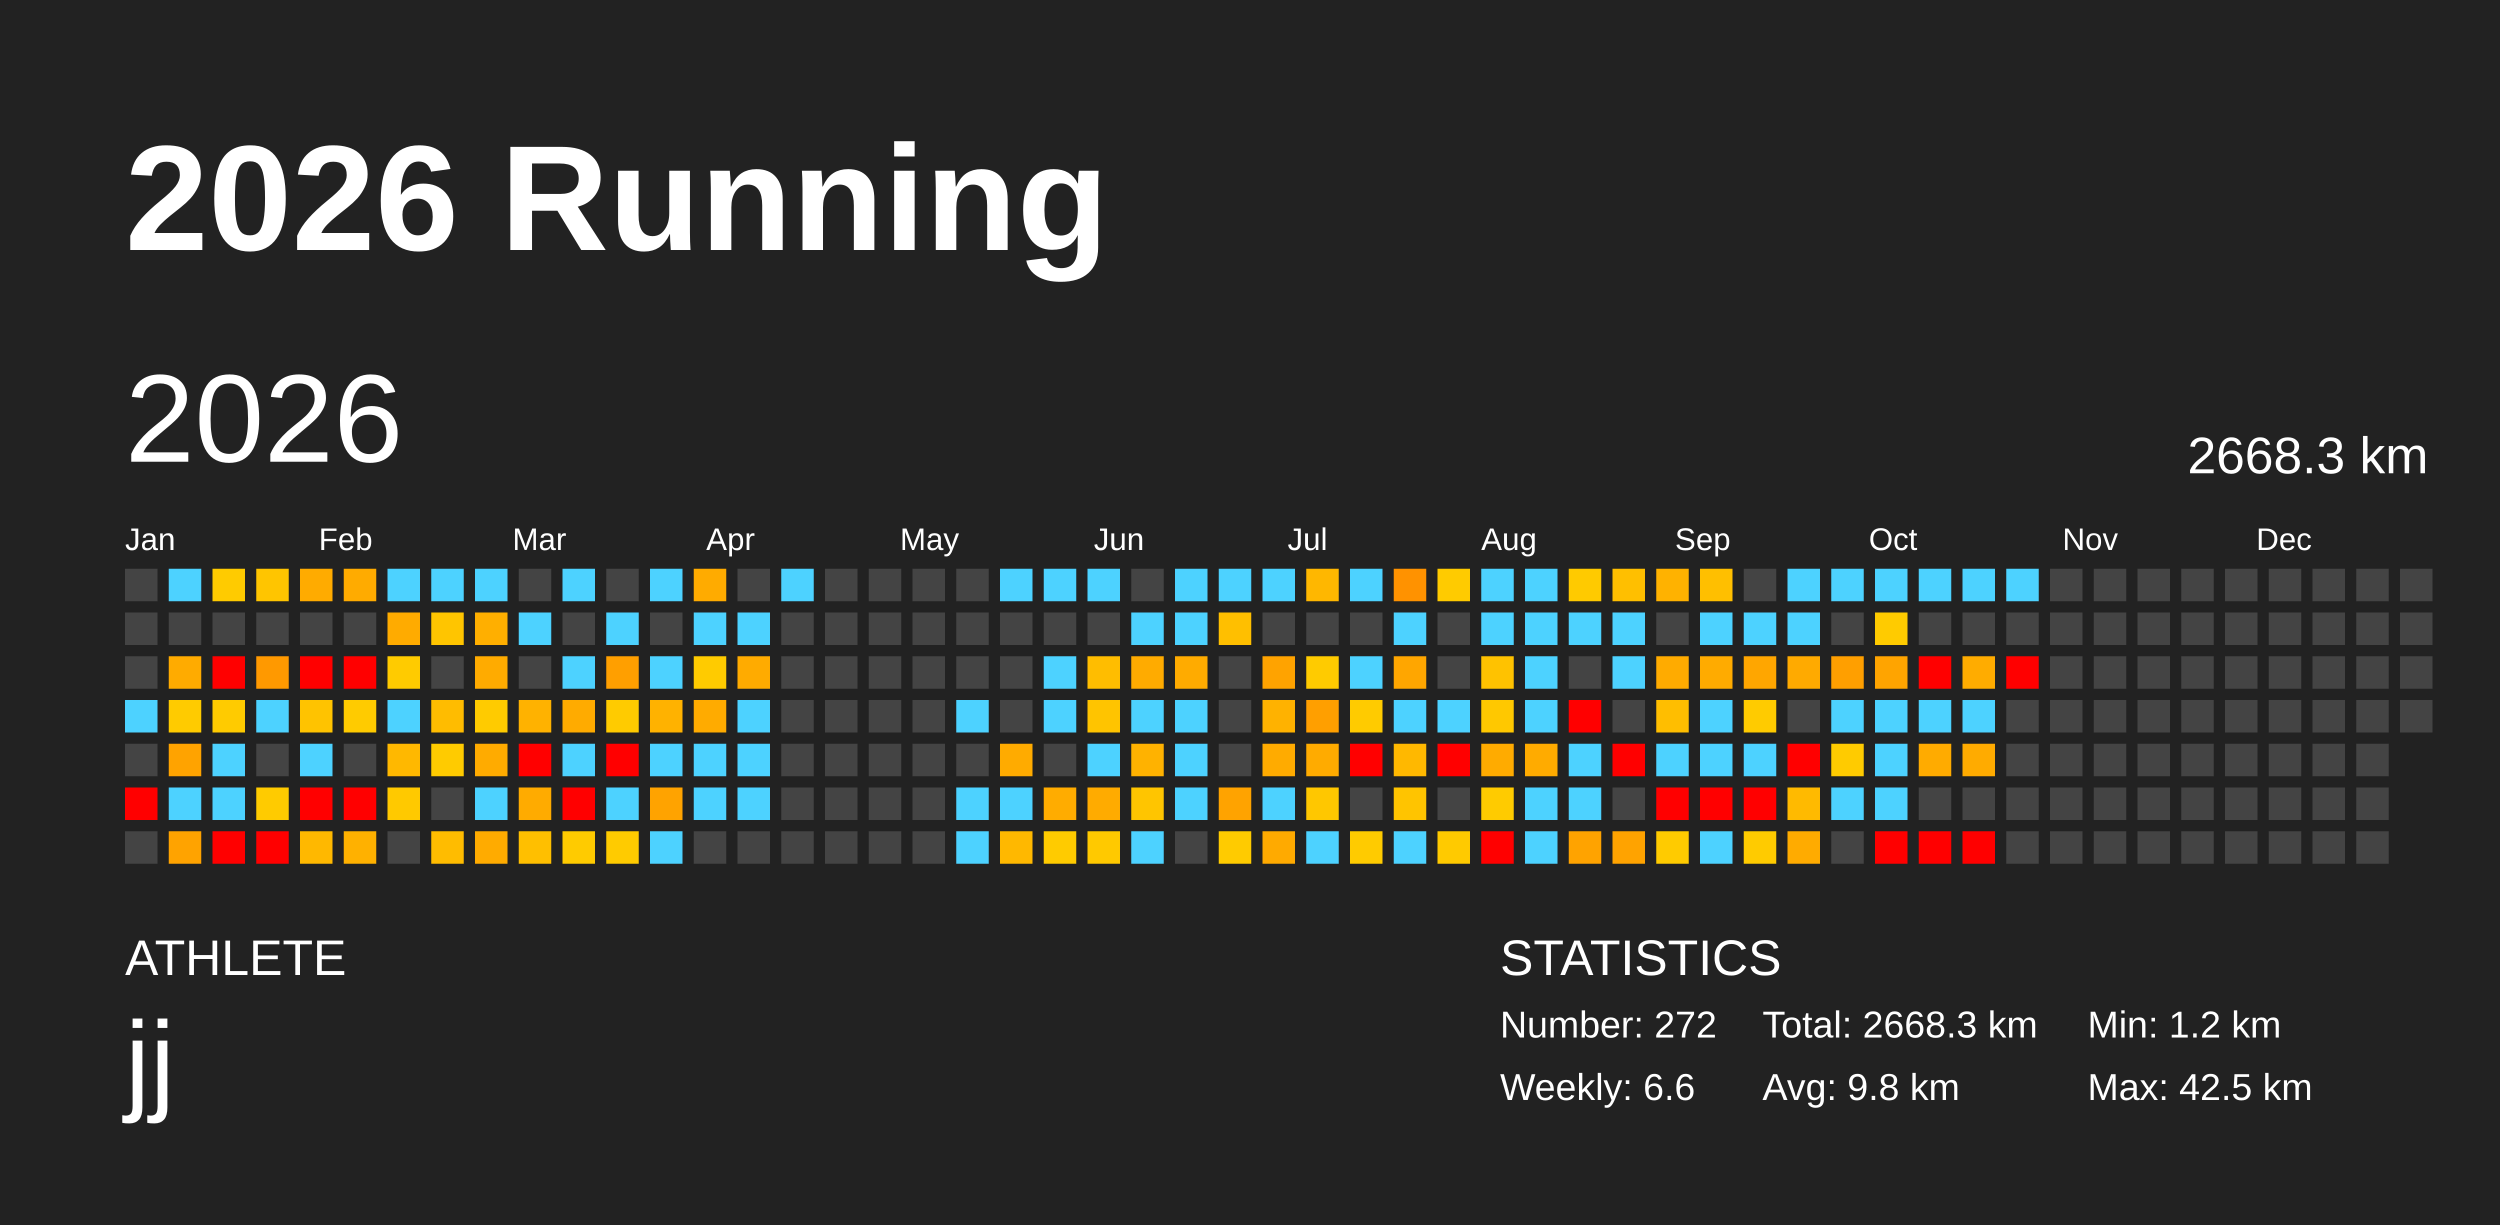
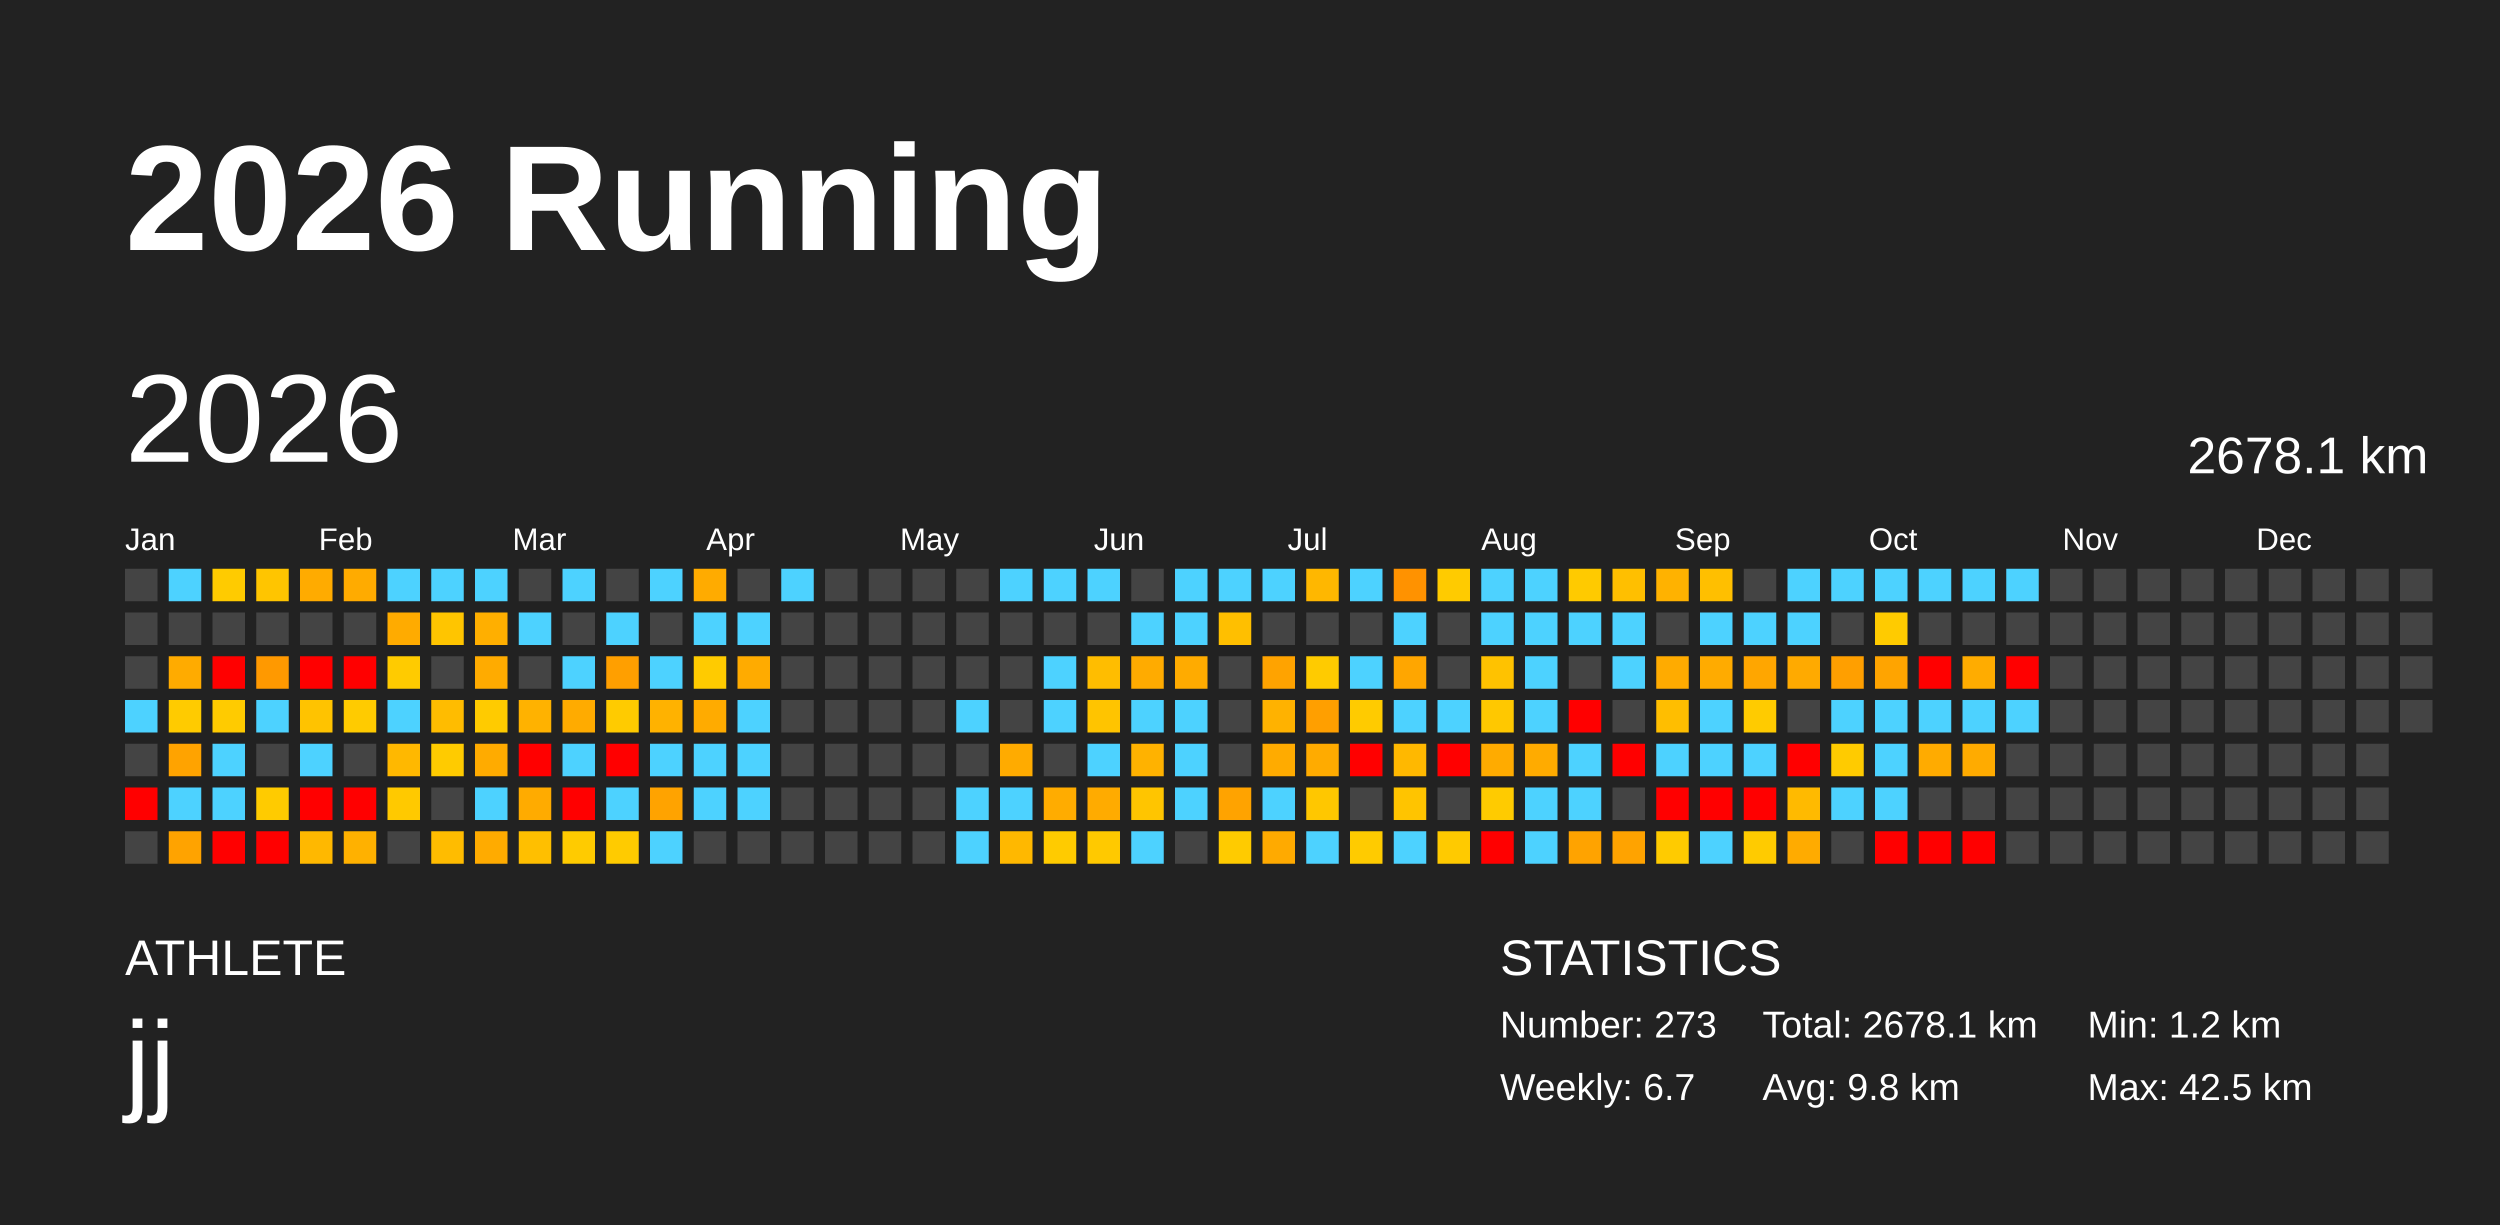
<svg xmlns="http://www.w3.org/2000/svg" baseProfile="full" height="98mm" version="1.1" viewBox="0,0,200,98" width="200mm">
  <defs />
  <rect fill="#222222" height="98" width="200" x="0" y="0" />
  <text fill="#FFFFFF" style="font-size:12px; font-family:Arial; font-weight:bold;" x="10" y="20">2026 Running</text>
  <text fill="#FFFFFF" style="font-size:4px; font-family:Arial" x="10" y="78">ATHLETE</text>
  <text fill="#FFFFFF" style="font-size:9px; font-family:Arial" x="10" y="88">jj</text>
  <text fill="#FFFFFF" style="font-size:4px; font-family:Arial" x="120" y="78">STATISTICS</text>
-   <text fill="#FFFFFF" style="font-size:3px; font-family:Arial" x="120" y="83">Number: 272</text>
-   <text fill="#FFFFFF" style="font-size:3px; font-family:Arial" x="120" y="88">Weekly: 6.6</text>
-   <text fill="#FFFFFF" style="font-size:3px; font-family:Arial" x="141" y="83">Total: 2668.3 km</text>
+   <text fill="#FFFFFF" style="font-size:3px; font-family:Arial" x="120" y="83">Number: 273</text>
+   <text fill="#FFFFFF" style="font-size:3px; font-family:Arial" x="120" y="88">Weekly: 6.7</text>
+   <text fill="#FFFFFF" style="font-size:3px; font-family:Arial" x="141" y="83">Total: 2678.1 km</text>
  <text fill="#FFFFFF" style="font-size:3px; font-family:Arial" x="141" y="88">Avg: 9.8 km</text>
  <text fill="#FFFFFF" style="font-size:3px; font-family:Arial" x="167" y="83">Min: 1.2 km</text>
  <text fill="#FFFFFF" style="font-size:3px; font-family:Arial" x="167" y="88">Max: 42.5 km</text>
  <text dominant-baseline="hanging" fill="#FFFFFF" style="font-size:10.0px; font-family:Arial;" x="10" y="30">2026</text>
-   <text dominant-baseline="hanging" fill="#FFFFFF" style="font-size:4.125px; font-family:Arial;" x="175" y="35">2668.3 km</text>
+   <text dominant-baseline="hanging" fill="#FFFFFF" style="font-size:4.125px; font-family:Arial;" x="175" y="35">2678.1 km</text>
  <text fill="#FFFFFF" style="font-size:2.5px; font-family:Arial" x="10.0" y="44">Jan</text>
  <text fill="#FFFFFF" style="font-size:2.5px; font-family:Arial" x="25.5" y="44">Feb</text>
  <text fill="#FFFFFF" style="font-size:2.5px; font-family:Arial" x="41.0" y="44">Mar</text>
  <text fill="#FFFFFF" style="font-size:2.5px; font-family:Arial" x="56.5" y="44">Apr</text>
  <text fill="#FFFFFF" style="font-size:2.5px; font-family:Arial" x="72.0" y="44">May</text>
  <text fill="#FFFFFF" style="font-size:2.5px; font-family:Arial" x="87.5" y="44">Jun</text>
  <text fill="#FFFFFF" style="font-size:2.5px; font-family:Arial" x="103.0" y="44">Jul</text>
  <text fill="#FFFFFF" style="font-size:2.5px; font-family:Arial" x="118.5" y="44">Aug</text>
  <text fill="#FFFFFF" style="font-size:2.5px; font-family:Arial" x="134.0" y="44">Sep</text>
  <text fill="#FFFFFF" style="font-size:2.5px; font-family:Arial" x="149.5" y="44">Oct</text>
  <text fill="#FFFFFF" style="font-size:2.5px; font-family:Arial" x="165.0" y="44">Nov</text>
  <text fill="#FFFFFF" style="font-size:2.5px; font-family:Arial" x="180.5" y="44">Dec</text>
  <rect fill="#444444" height="2.6" width="2.6" x="10.0" y="45.5" />
  <rect fill="#444444" height="2.6" width="2.6" x="10.0" y="49.0" />
  <rect fill="#444444" height="2.6" width="2.6" x="10.0" y="52.5" />
  <rect fill="#4dd2ff" height="2.6" width="2.6" x="10.0" y="56.0" />
  <rect fill="#444444" height="2.6" width="2.6" x="10.0" y="59.5" />
  <rect fill="red" height="2.6" width="2.6" x="10.0" y="63.0" />
  <rect fill="#444444" height="2.6" width="2.6" x="10.0" y="66.5" />
  <rect fill="#4dd2ff" height="2.6" width="2.6" x="13.5" y="45.5" />
  <rect fill="#444444" height="2.6" width="2.6" x="13.5" y="49.0" />
  <rect fill="#ffab00" height="2.6" width="2.6" x="13.5" y="52.5" />
  <rect fill="#ffcb00" height="2.6" width="2.6" x="13.5" y="56.0" />
  <rect fill="#ffa300" height="2.6" width="2.6" x="13.5" y="59.5" />
  <rect fill="#4dd2ff" height="2.6" width="2.6" x="13.5" y="63.0" />
  <rect fill="#ffa300" height="2.6" width="2.6" x="13.5" y="66.5" />
  <rect fill="#ffcb00" height="2.6" width="2.6" x="17.0" y="45.5" />
  <rect fill="#444444" height="2.6" width="2.6" x="17.0" y="49.0" />
  <rect fill="red" height="2.6" width="2.6" x="17.0" y="52.5" />
  <rect fill="#ffcb00" height="2.6" width="2.6" x="17.0" y="56.0" />
  <rect fill="#4dd2ff" height="2.6" width="2.6" x="17.0" y="59.5" />
  <rect fill="#4dd2ff" height="2.6" width="2.6" x="17.0" y="63.0" />
  <rect fill="red" height="2.6" width="2.6" x="17.0" y="66.5" />
  <rect fill="#ffc500" height="2.6" width="2.6" x="20.5" y="45.5" />
  <rect fill="#444444" height="2.6" width="2.6" x="20.5" y="49.0" />
  <rect fill="#ff9900" height="2.6" width="2.6" x="20.5" y="52.5" />
  <rect fill="#4dd2ff" height="2.6" width="2.6" x="20.5" y="56.0" />
  <rect fill="#444444" height="2.6" width="2.6" x="20.5" y="59.5" />
  <rect fill="#ffcb00" height="2.6" width="2.6" x="20.5" y="63.0" />
  <rect fill="red" height="2.6" width="2.6" x="20.5" y="66.5" />
  <rect fill="#ffab00" height="2.6" width="2.6" x="24.0" y="45.5" />
  <rect fill="#444444" height="2.6" width="2.6" x="24.0" y="49.0" />
  <rect fill="red" height="2.6" width="2.6" x="24.0" y="52.5" />
  <rect fill="#ffc300" height="2.6" width="2.6" x="24.0" y="56.0" />
  <rect fill="#4dd2ff" height="2.6" width="2.6" x="24.0" y="59.5" />
  <rect fill="red" height="2.6" width="2.6" x="24.0" y="63.0" />
  <rect fill="#ffb800" height="2.6" width="2.6" x="24.0" y="66.5" />
  <rect fill="#ffab00" height="2.6" width="2.6" x="27.5" y="45.5" />
  <rect fill="#444444" height="2.6" width="2.6" x="27.5" y="49.0" />
  <rect fill="red" height="2.6" width="2.6" x="27.5" y="52.5" />
  <rect fill="#ffcb00" height="2.6" width="2.6" x="27.5" y="56.0" />
  <rect fill="#444444" height="2.6" width="2.6" x="27.5" y="59.5" />
  <rect fill="red" height="2.6" width="2.6" x="27.5" y="63.0" />
  <rect fill="#ffb100" height="2.6" width="2.6" x="27.5" y="66.5" />
  <rect fill="#4dd2ff" height="2.6" width="2.6" x="31.0" y="45.5" />
  <rect fill="#ffab00" height="2.6" width="2.6" x="31.0" y="49.0" />
  <rect fill="#ffcb00" height="2.6" width="2.6" x="31.0" y="52.5" />
  <rect fill="#4dd2ff" height="2.6" width="2.6" x="31.0" y="56.0" />
  <rect fill="#ffb800" height="2.6" width="2.6" x="31.0" y="59.5" />
  <rect fill="#ffc900" height="2.6" width="2.6" x="31.0" y="63.0" />
  <rect fill="#444444" height="2.6" width="2.6" x="31.0" y="66.5" />
  <rect fill="#4dd2ff" height="2.6" width="2.6" x="34.5" y="45.5" />
  <rect fill="#ffc500" height="2.6" width="2.6" x="34.5" y="49.0" />
  <rect fill="#444444" height="2.6" width="2.6" x="34.5" y="52.5" />
  <rect fill="#ffbc00" height="2.6" width="2.6" x="34.5" y="56.0" />
  <rect fill="#ffcb00" height="2.6" width="2.6" x="34.5" y="59.5" />
  <rect fill="#444444" height="2.6" width="2.6" x="34.5" y="63.0" />
  <rect fill="#ffbc00" height="2.6" width="2.6" x="34.5" y="66.5" />
  <rect fill="#4dd2ff" height="2.6" width="2.6" x="38.0" y="45.5" />
  <rect fill="#ffaf00" height="2.6" width="2.6" x="38.0" y="49.0" />
  <rect fill="#ffab00" height="2.6" width="2.6" x="38.0" y="52.5" />
  <rect fill="#ffcb00" height="2.6" width="2.6" x="38.0" y="56.0" />
  <rect fill="#ffab00" height="2.6" width="2.6" x="38.0" y="59.5" />
  <rect fill="#4dd2ff" height="2.6" width="2.6" x="38.0" y="63.0" />
  <rect fill="#ffab00" height="2.6" width="2.6" x="38.0" y="66.5" />
  <rect fill="#444444" height="2.6" width="2.6" x="41.5" y="45.5" />
  <rect fill="#4dd2ff" height="2.6" width="2.6" x="41.5" y="49.0" />
  <rect fill="#444444" height="2.6" width="2.6" x="41.5" y="52.5" />
  <rect fill="#ffb200" height="2.6" width="2.6" x="41.5" y="56.0" />
  <rect fill="red" height="2.6" width="2.6" x="41.5" y="59.5" />
  <rect fill="#ffab00" height="2.6" width="2.6" x="41.5" y="63.0" />
  <rect fill="#ffbf00" height="2.6" width="2.6" x="41.5" y="66.5" />
  <rect fill="#4dd2ff" height="2.6" width="2.6" x="45.0" y="45.5" />
  <rect fill="#444444" height="2.6" width="2.6" x="45.0" y="49.0" />
  <rect fill="#4dd2ff" height="2.6" width="2.6" x="45.0" y="52.5" />
  <rect fill="#ffab00" height="2.6" width="2.6" x="45.0" y="56.0" />
  <rect fill="#4dd2ff" height="2.6" width="2.6" x="45.0" y="59.5" />
  <rect fill="red" height="2.6" width="2.6" x="45.0" y="63.0" />
  <rect fill="#ffcb00" height="2.6" width="2.6" x="45.0" y="66.5" />
  <rect fill="#444444" height="2.6" width="2.6" x="48.5" y="45.5" />
  <rect fill="#4dd2ff" height="2.6" width="2.6" x="48.5" y="49.0" />
  <rect fill="#ff9f00" height="2.6" width="2.6" x="48.5" y="52.5" />
  <rect fill="#ffcb00" height="2.6" width="2.6" x="48.5" y="56.0" />
  <rect fill="red" height="2.6" width="2.6" x="48.5" y="59.5" />
  <rect fill="#4dd2ff" height="2.6" width="2.6" x="48.5" y="63.0" />
  <rect fill="#ffcb00" height="2.6" width="2.6" x="48.5" y="66.5" />
  <rect fill="#4dd2ff" height="2.6" width="2.6" x="52.0" y="45.5" />
  <rect fill="#444444" height="2.6" width="2.6" x="52.0" y="49.0" />
  <rect fill="#4dd2ff" height="2.6" width="2.6" x="52.0" y="52.5" />
  <rect fill="#ffb200" height="2.6" width="2.6" x="52.0" y="56.0" />
  <rect fill="#4dd2ff" height="2.6" width="2.6" x="52.0" y="59.5" />
  <rect fill="#ffa300" height="2.6" width="2.6" x="52.0" y="63.0" />
  <rect fill="#4dd2ff" height="2.6" width="2.6" x="52.0" y="66.5" />
  <rect fill="#ffab00" height="2.6" width="2.6" x="55.5" y="45.5" />
  <rect fill="#4dd2ff" height="2.6" width="2.6" x="55.5" y="49.0" />
  <rect fill="#ffcb00" height="2.6" width="2.6" x="55.5" y="52.5" />
  <rect fill="#ffab00" height="2.6" width="2.6" x="55.5" y="56.0" />
  <rect fill="#4dd2ff" height="2.6" width="2.6" x="55.5" y="59.5" />
  <rect fill="#4dd2ff" height="2.6" width="2.6" x="55.5" y="63.0" />
  <rect fill="#444444" height="2.6" width="2.6" x="55.5" y="66.5" />
  <rect fill="#444444" height="2.6" width="2.6" x="59.0" y="45.5" />
  <rect fill="#4dd2ff" height="2.6" width="2.6" x="59.0" y="49.0" />
  <rect fill="#ffab00" height="2.6" width="2.6" x="59.0" y="52.5" />
  <rect fill="#4dd2ff" height="2.6" width="2.6" x="59.0" y="56.0" />
  <rect fill="#4dd2ff" height="2.6" width="2.6" x="59.0" y="59.5" />
  <rect fill="#4dd2ff" height="2.6" width="2.6" x="59.0" y="63.0" />
  <rect fill="#444444" height="2.6" width="2.6" x="59.0" y="66.5" />
  <rect fill="#4dd2ff" height="2.6" width="2.6" x="62.5" y="45.5" />
  <rect fill="#444444" height="2.6" width="2.6" x="62.5" y="49.0" />
  <rect fill="#444444" height="2.6" width="2.6" x="62.5" y="52.5" />
  <rect fill="#444444" height="2.6" width="2.6" x="62.5" y="56.0" />
  <rect fill="#444444" height="2.6" width="2.6" x="62.5" y="59.5" />
  <rect fill="#444444" height="2.6" width="2.6" x="62.5" y="63.0" />
  <rect fill="#444444" height="2.6" width="2.6" x="62.5" y="66.5" />
  <rect fill="#444444" height="2.6" width="2.6" x="66.0" y="45.5" />
  <rect fill="#444444" height="2.6" width="2.6" x="66.0" y="49.0" />
  <rect fill="#444444" height="2.6" width="2.6" x="66.0" y="52.5" />
  <rect fill="#444444" height="2.6" width="2.6" x="66.0" y="56.0" />
  <rect fill="#444444" height="2.6" width="2.6" x="66.0" y="59.5" />
  <rect fill="#444444" height="2.6" width="2.6" x="66.0" y="63.0" />
  <rect fill="#444444" height="2.6" width="2.6" x="66.0" y="66.5" />
  <rect fill="#444444" height="2.6" width="2.6" x="69.5" y="45.5" />
  <rect fill="#444444" height="2.6" width="2.6" x="69.5" y="49.0" />
  <rect fill="#444444" height="2.6" width="2.6" x="69.5" y="52.5" />
  <rect fill="#444444" height="2.6" width="2.6" x="69.5" y="56.0" />
  <rect fill="#444444" height="2.6" width="2.6" x="69.5" y="59.5" />
  <rect fill="#444444" height="2.6" width="2.6" x="69.5" y="63.0" />
  <rect fill="#444444" height="2.6" width="2.6" x="69.5" y="66.5" />
  <rect fill="#444444" height="2.6" width="2.6" x="73.0" y="45.5" />
  <rect fill="#444444" height="2.6" width="2.6" x="73.0" y="49.0" />
  <rect fill="#444444" height="2.6" width="2.6" x="73.0" y="52.5" />
  <rect fill="#444444" height="2.6" width="2.6" x="73.0" y="56.0" />
  <rect fill="#444444" height="2.6" width="2.6" x="73.0" y="59.5" />
  <rect fill="#444444" height="2.6" width="2.6" x="73.0" y="63.0" />
  <rect fill="#444444" height="2.6" width="2.6" x="73.0" y="66.5" />
  <rect fill="#444444" height="2.6" width="2.6" x="76.5" y="45.5" />
  <rect fill="#444444" height="2.6" width="2.6" x="76.5" y="49.0" />
  <rect fill="#444444" height="2.6" width="2.6" x="76.5" y="52.5" />
  <rect fill="#4dd2ff" height="2.6" width="2.6" x="76.5" y="56.0" />
  <rect fill="#444444" height="2.6" width="2.6" x="76.5" y="59.5" />
  <rect fill="#4dd2ff" height="2.6" width="2.6" x="76.5" y="63.0" />
  <rect fill="#4dd2ff" height="2.6" width="2.6" x="76.5" y="66.5" />
  <rect fill="#4dd2ff" height="2.6" width="2.6" x="80.0" y="45.5" />
  <rect fill="#444444" height="2.6" width="2.6" x="80.0" y="49.0" />
  <rect fill="#444444" height="2.6" width="2.6" x="80.0" y="52.5" />
  <rect fill="#444444" height="2.6" width="2.6" x="80.0" y="56.0" />
  <rect fill="#ffab00" height="2.6" width="2.6" x="80.0" y="59.5" />
  <rect fill="#4dd2ff" height="2.6" width="2.6" x="80.0" y="63.0" />
  <rect fill="#ffb800" height="2.6" width="2.6" x="80.0" y="66.5" />
  <rect fill="#4dd2ff" height="2.6" width="2.6" x="83.5" y="45.5" />
  <rect fill="#444444" height="2.6" width="2.6" x="83.5" y="49.0" />
  <rect fill="#4dd2ff" height="2.6" width="2.6" x="83.5" y="52.5" />
  <rect fill="#4dd2ff" height="2.6" width="2.6" x="83.5" y="56.0" />
  <rect fill="#444444" height="2.6" width="2.6" x="83.5" y="59.5" />
  <rect fill="#ffac00" height="2.6" width="2.6" x="83.5" y="63.0" />
  <rect fill="#ffcb00" height="2.6" width="2.6" x="83.5" y="66.5" />
  <rect fill="#4dd2ff" height="2.6" width="2.6" x="87.0" y="45.5" />
  <rect fill="#444444" height="2.6" width="2.6" x="87.0" y="49.0" />
  <rect fill="#ffbd00" height="2.6" width="2.6" x="87.0" y="52.5" />
  <rect fill="#ffc400" height="2.6" width="2.6" x="87.0" y="56.0" />
  <rect fill="#4dd2ff" height="2.6" width="2.6" x="87.0" y="59.5" />
  <rect fill="#ffab00" height="2.6" width="2.6" x="87.0" y="63.0" />
  <rect fill="#ffc900" height="2.6" width="2.6" x="87.0" y="66.5" />
  <rect fill="#444444" height="2.6" width="2.6" x="90.5" y="45.5" />
  <rect fill="#4dd2ff" height="2.6" width="2.6" x="90.5" y="49.0" />
  <rect fill="#ffab00" height="2.6" width="2.6" x="90.5" y="52.5" />
  <rect fill="#4dd2ff" height="2.6" width="2.6" x="90.5" y="56.0" />
  <rect fill="#ffb200" height="2.6" width="2.6" x="90.5" y="59.5" />
  <rect fill="#ffc500" height="2.6" width="2.6" x="90.5" y="63.0" />
  <rect fill="#4dd2ff" height="2.6" width="2.6" x="90.5" y="66.5" />
  <rect fill="#4dd2ff" height="2.6" width="2.6" x="94.0" y="45.5" />
  <rect fill="#4dd2ff" height="2.6" width="2.6" x="94.0" y="49.0" />
  <rect fill="#ffab00" height="2.6" width="2.6" x="94.0" y="52.5" />
  <rect fill="#4dd2ff" height="2.6" width="2.6" x="94.0" y="56.0" />
  <rect fill="#4dd2ff" height="2.6" width="2.6" x="94.0" y="59.5" />
  <rect fill="#4dd2ff" height="2.6" width="2.6" x="94.0" y="63.0" />
  <rect fill="#444444" height="2.6" width="2.6" x="94.0" y="66.5" />
  <rect fill="#4dd2ff" height="2.6" width="2.6" x="97.5" y="45.5" />
  <rect fill="#ffbf00" height="2.6" width="2.6" x="97.5" y="49.0" />
  <rect fill="#444444" height="2.6" width="2.6" x="97.5" y="52.5" />
  <rect fill="#444444" height="2.6" width="2.6" x="97.5" y="56.0" />
  <rect fill="#444444" height="2.6" width="2.6" x="97.5" y="59.5" />
  <rect fill="#ffa300" height="2.6" width="2.6" x="97.5" y="63.0" />
  <rect fill="#ffcb00" height="2.6" width="2.6" x="97.5" y="66.5" />
  <rect fill="#4dd2ff" height="2.6" width="2.6" x="101.0" y="45.5" />
  <rect fill="#444444" height="2.6" width="2.6" x="101.0" y="49.0" />
  <rect fill="#ffa300" height="2.6" width="2.6" x="101.0" y="52.5" />
  <rect fill="#ffb200" height="2.6" width="2.6" x="101.0" y="56.0" />
  <rect fill="#ffab00" height="2.6" width="2.6" x="101.0" y="59.5" />
  <rect fill="#4dd2ff" height="2.6" width="2.6" x="101.0" y="63.0" />
  <rect fill="#ffaa00" height="2.6" width="2.6" x="101.0" y="66.5" />
  <rect fill="#ffb700" height="2.6" width="2.6" x="104.5" y="45.5" />
  <rect fill="#444444" height="2.6" width="2.6" x="104.5" y="49.0" />
  <rect fill="#ffcb00" height="2.6" width="2.6" x="104.5" y="52.5" />
  <rect fill="#ff9f00" height="2.6" width="2.6" x="104.5" y="56.0" />
  <rect fill="#ffab00" height="2.6" width="2.6" x="104.5" y="59.5" />
  <rect fill="#ffc700" height="2.6" width="2.6" x="104.5" y="63.0" />
  <rect fill="#4dd2ff" height="2.6" width="2.6" x="104.5" y="66.5" />
  <rect fill="#4dd2ff" height="2.6" width="2.6" x="108.0" y="45.5" />
  <rect fill="#444444" height="2.6" width="2.6" x="108.0" y="49.0" />
  <rect fill="#4dd2ff" height="2.6" width="2.6" x="108.0" y="52.5" />
  <rect fill="#ffcb00" height="2.6" width="2.6" x="108.0" y="56.0" />
  <rect fill="red" height="2.6" width="2.6" x="108.0" y="59.5" />
  <rect fill="#444444" height="2.6" width="2.6" x="108.0" y="63.0" />
  <rect fill="#ffcb00" height="2.6" width="2.6" x="108.0" y="66.5" />
  <rect fill="#ff9200" height="2.6" width="2.6" x="111.5" y="45.5" />
  <rect fill="#4dd2ff" height="2.6" width="2.6" x="111.5" y="49.0" />
  <rect fill="#ffa600" height="2.6" width="2.6" x="111.5" y="52.5" />
  <rect fill="#4dd2ff" height="2.6" width="2.6" x="111.5" y="56.0" />
  <rect fill="#ffb800" height="2.6" width="2.6" x="111.5" y="59.5" />
  <rect fill="#ffc400" height="2.6" width="2.6" x="111.5" y="63.0" />
  <rect fill="#4dd2ff" height="2.6" width="2.6" x="111.5" y="66.5" />
  <rect fill="#ffcb00" height="2.6" width="2.6" x="115.0" y="45.5" />
  <rect fill="#444444" height="2.6" width="2.6" x="115.0" y="49.0" />
  <rect fill="#444444" height="2.6" width="2.6" x="115.0" y="52.5" />
  <rect fill="#4dd2ff" height="2.6" width="2.6" x="115.0" y="56.0" />
  <rect fill="red" height="2.6" width="2.6" x="115.0" y="59.5" />
  <rect fill="#444444" height="2.6" width="2.6" x="115.0" y="63.0" />
  <rect fill="#ffca00" height="2.6" width="2.6" x="115.0" y="66.5" />
  <rect fill="#4dd2ff" height="2.6" width="2.6" x="118.5" y="45.5" />
  <rect fill="#4dd2ff" height="2.6" width="2.6" x="118.5" y="49.0" />
  <rect fill="#ffc200" height="2.6" width="2.6" x="118.5" y="52.5" />
  <rect fill="#ffc800" height="2.6" width="2.6" x="118.5" y="56.0" />
  <rect fill="#ffab00" height="2.6" width="2.6" x="118.5" y="59.5" />
  <rect fill="#ffcb00" height="2.6" width="2.6" x="118.5" y="63.0" />
  <rect fill="red" height="2.6" width="2.6" x="118.5" y="66.5" />
  <rect fill="#4dd2ff" height="2.6" width="2.6" x="122.0" y="45.5" />
  <rect fill="#4dd2ff" height="2.6" width="2.6" x="122.0" y="49.0" />
  <rect fill="#4dd2ff" height="2.6" width="2.6" x="122.0" y="52.5" />
  <rect fill="#4dd2ff" height="2.6" width="2.6" x="122.0" y="56.0" />
  <rect fill="#ffab00" height="2.6" width="2.6" x="122.0" y="59.5" />
  <rect fill="#4dd2ff" height="2.6" width="2.6" x="122.0" y="63.0" />
  <rect fill="#4dd2ff" height="2.6" width="2.6" x="122.0" y="66.5" />
  <rect fill="#ffca00" height="2.6" width="2.6" x="125.5" y="45.5" />
  <rect fill="#4dd2ff" height="2.6" width="2.6" x="125.5" y="49.0" />
  <rect fill="#444444" height="2.6" width="2.6" x="125.5" y="52.5" />
  <rect fill="red" height="2.6" width="2.6" x="125.5" y="56.0" />
  <rect fill="#4dd2ff" height="2.6" width="2.6" x="125.5" y="59.5" />
  <rect fill="#4dd2ff" height="2.6" width="2.6" x="125.5" y="63.0" />
  <rect fill="#ffa300" height="2.6" width="2.6" x="125.5" y="66.5" />
  <rect fill="#ffbf00" height="2.6" width="2.6" x="129.0" y="45.5" />
  <rect fill="#4dd2ff" height="2.6" width="2.6" x="129.0" y="49.0" />
  <rect fill="#4dd2ff" height="2.6" width="2.6" x="129.0" y="52.5" />
  <rect fill="#444444" height="2.6" width="2.6" x="129.0" y="56.0" />
  <rect fill="red" height="2.6" width="2.6" x="129.0" y="59.5" />
  <rect fill="#444444" height="2.6" width="2.6" x="129.0" y="63.0" />
  <rect fill="#ffa300" height="2.6" width="2.6" x="129.0" y="66.5" />
  <rect fill="#ffb200" height="2.6" width="2.6" x="132.5" y="45.5" />
  <rect fill="#444444" height="2.6" width="2.6" x="132.5" y="49.0" />
  <rect fill="#ffab00" height="2.6" width="2.6" x="132.5" y="52.5" />
  <rect fill="#ffbe00" height="2.6" width="2.6" x="132.5" y="56.0" />
  <rect fill="#4dd2ff" height="2.6" width="2.6" x="132.5" y="59.5" />
  <rect fill="red" height="2.6" width="2.6" x="132.5" y="63.0" />
  <rect fill="#ffcb00" height="2.6" width="2.6" x="132.5" y="66.5" />
  <rect fill="#ffbf00" height="2.6" width="2.6" x="136.0" y="45.5" />
  <rect fill="#4dd2ff" height="2.6" width="2.6" x="136.0" y="49.0" />
  <rect fill="#ffab00" height="2.6" width="2.6" x="136.0" y="52.5" />
  <rect fill="#4dd2ff" height="2.6" width="2.6" x="136.0" y="56.0" />
  <rect fill="#4dd2ff" height="2.6" width="2.6" x="136.0" y="59.5" />
  <rect fill="red" height="2.6" width="2.6" x="136.0" y="63.0" />
  <rect fill="#4dd2ff" height="2.6" width="2.6" x="136.0" y="66.5" />
  <rect fill="#444444" height="2.6" width="2.6" x="139.5" y="45.5" />
  <rect fill="#4dd2ff" height="2.6" width="2.6" x="139.5" y="49.0" />
  <rect fill="#ffa600" height="2.6" width="2.6" x="139.5" y="52.5" />
  <rect fill="#ffcb00" height="2.6" width="2.6" x="139.5" y="56.0" />
  <rect fill="#4dd2ff" height="2.6" width="2.6" x="139.5" y="59.5" />
  <rect fill="red" height="2.6" width="2.6" x="139.5" y="63.0" />
  <rect fill="#ffcb00" height="2.6" width="2.6" x="139.5" y="66.5" />
  <rect fill="#4dd2ff" height="2.6" width="2.6" x="143.0" y="45.5" />
  <rect fill="#4dd2ff" height="2.6" width="2.6" x="143.0" y="49.0" />
  <rect fill="#ffaa00" height="2.6" width="2.6" x="143.0" y="52.5" />
  <rect fill="#444444" height="2.6" width="2.6" x="143.0" y="56.0" />
  <rect fill="red" height="2.6" width="2.6" x="143.0" y="59.5" />
  <rect fill="#ffba00" height="2.6" width="2.6" x="143.0" y="63.0" />
  <rect fill="#ffab00" height="2.6" width="2.6" x="143.0" y="66.5" />
  <rect fill="#4dd2ff" height="2.6" width="2.6" x="146.5" y="45.5" />
  <rect fill="#444444" height="2.6" width="2.6" x="146.5" y="49.0" />
  <rect fill="#ff9f00" height="2.6" width="2.6" x="146.5" y="52.5" />
  <rect fill="#4dd2ff" height="2.6" width="2.6" x="146.5" y="56.0" />
  <rect fill="#ffcb00" height="2.6" width="2.6" x="146.5" y="59.5" />
  <rect fill="#4dd2ff" height="2.6" width="2.6" x="146.5" y="63.0" />
  <rect fill="#444444" height="2.6" width="2.6" x="146.5" y="66.5" />
  <rect fill="#4dd2ff" height="2.6" width="2.6" x="150.0" y="45.5" />
  <rect fill="#ffcb00" height="2.6" width="2.6" x="150.0" y="49.0" />
  <rect fill="#ffa400" height="2.6" width="2.6" x="150.0" y="52.5" />
  <rect fill="#4dd2ff" height="2.6" width="2.6" x="150.0" y="56.0" />
  <rect fill="#4dd2ff" height="2.6" width="2.6" x="150.0" y="59.5" />
  <rect fill="#4dd2ff" height="2.6" width="2.6" x="150.0" y="63.0" />
  <rect fill="red" height="2.6" width="2.6" x="150.0" y="66.5" />
  <rect fill="#4dd2ff" height="2.6" width="2.6" x="153.5" y="45.5" />
  <rect fill="#444444" height="2.6" width="2.6" x="153.5" y="49.0" />
  <rect fill="red" height="2.6" width="2.6" x="153.5" y="52.5" />
  <rect fill="#4dd2ff" height="2.6" width="2.6" x="153.5" y="56.0" />
  <rect fill="#ffab00" height="2.6" width="2.6" x="153.5" y="59.5" />
  <rect fill="#444444" height="2.6" width="2.6" x="153.5" y="63.0" />
  <rect fill="red" height="2.6" width="2.6" x="153.5" y="66.5" />
  <rect fill="#4dd2ff" height="2.6" width="2.6" x="157.0" y="45.5" />
  <rect fill="#444444" height="2.6" width="2.6" x="157.0" y="49.0" />
  <rect fill="#ffac00" height="2.6" width="2.6" x="157.0" y="52.5" />
  <rect fill="#4dd2ff" height="2.6" width="2.6" x="157.0" y="56.0" />
  <rect fill="#ffab00" height="2.6" width="2.6" x="157.0" y="59.5" />
  <rect fill="#444444" height="2.6" width="2.6" x="157.0" y="63.0" />
  <rect fill="red" height="2.6" width="2.6" x="157.0" y="66.5" />
  <rect fill="#4dd2ff" height="2.6" width="2.6" x="160.5" y="45.5" />
  <rect fill="#444444" height="2.6" width="2.6" x="160.5" y="49.0" />
  <rect fill="red" height="2.6" width="2.6" x="160.5" y="52.5" />
-   <rect fill="#444444" height="2.6" width="2.6" x="160.5" y="56.0" />
+   <rect fill="#4dd2ff" height="2.6" width="2.6" x="160.5" y="56.0" />
  <rect fill="#444444" height="2.6" width="2.6" x="160.5" y="59.5" />
  <rect fill="#444444" height="2.6" width="2.6" x="160.5" y="63.0" />
  <rect fill="#444444" height="2.6" width="2.6" x="160.5" y="66.5" />
  <rect fill="#444444" height="2.6" width="2.6" x="164.0" y="45.5" />
  <rect fill="#444444" height="2.6" width="2.6" x="164.0" y="49.0" />
  <rect fill="#444444" height="2.6" width="2.6" x="164.0" y="52.5" />
  <rect fill="#444444" height="2.6" width="2.6" x="164.0" y="56.0" />
  <rect fill="#444444" height="2.6" width="2.6" x="164.0" y="59.5" />
  <rect fill="#444444" height="2.6" width="2.6" x="164.0" y="63.0" />
  <rect fill="#444444" height="2.6" width="2.6" x="164.0" y="66.5" />
  <rect fill="#444444" height="2.6" width="2.6" x="167.5" y="45.5" />
  <rect fill="#444444" height="2.6" width="2.6" x="167.5" y="49.0" />
  <rect fill="#444444" height="2.6" width="2.6" x="167.5" y="52.5" />
  <rect fill="#444444" height="2.6" width="2.6" x="167.5" y="56.0" />
  <rect fill="#444444" height="2.6" width="2.6" x="167.5" y="59.5" />
  <rect fill="#444444" height="2.6" width="2.6" x="167.5" y="63.0" />
  <rect fill="#444444" height="2.6" width="2.6" x="167.5" y="66.5" />
  <rect fill="#444444" height="2.6" width="2.6" x="171.0" y="45.5" />
  <rect fill="#444444" height="2.6" width="2.6" x="171.0" y="49.0" />
  <rect fill="#444444" height="2.6" width="2.6" x="171.0" y="52.5" />
  <rect fill="#444444" height="2.6" width="2.6" x="171.0" y="56.0" />
  <rect fill="#444444" height="2.6" width="2.6" x="171.0" y="59.5" />
  <rect fill="#444444" height="2.6" width="2.6" x="171.0" y="63.0" />
  <rect fill="#444444" height="2.6" width="2.6" x="171.0" y="66.5" />
  <rect fill="#444444" height="2.6" width="2.6" x="174.5" y="45.5" />
  <rect fill="#444444" height="2.6" width="2.6" x="174.5" y="49.0" />
  <rect fill="#444444" height="2.6" width="2.6" x="174.5" y="52.5" />
  <rect fill="#444444" height="2.6" width="2.6" x="174.5" y="56.0" />
  <rect fill="#444444" height="2.6" width="2.6" x="174.5" y="59.5" />
  <rect fill="#444444" height="2.6" width="2.6" x="174.5" y="63.0" />
  <rect fill="#444444" height="2.6" width="2.6" x="174.5" y="66.5" />
  <rect fill="#444444" height="2.6" width="2.6" x="178.0" y="45.5" />
  <rect fill="#444444" height="2.6" width="2.6" x="178.0" y="49.0" />
  <rect fill="#444444" height="2.6" width="2.6" x="178.0" y="52.5" />
  <rect fill="#444444" height="2.6" width="2.6" x="178.0" y="56.0" />
  <rect fill="#444444" height="2.6" width="2.6" x="178.0" y="59.5" />
  <rect fill="#444444" height="2.6" width="2.6" x="178.0" y="63.0" />
  <rect fill="#444444" height="2.6" width="2.6" x="178.0" y="66.5" />
  <rect fill="#444444" height="2.6" width="2.6" x="181.5" y="45.5" />
  <rect fill="#444444" height="2.6" width="2.6" x="181.5" y="49.0" />
  <rect fill="#444444" height="2.6" width="2.6" x="181.5" y="52.5" />
  <rect fill="#444444" height="2.6" width="2.6" x="181.5" y="56.0" />
  <rect fill="#444444" height="2.6" width="2.6" x="181.5" y="59.5" />
  <rect fill="#444444" height="2.6" width="2.6" x="181.5" y="63.0" />
  <rect fill="#444444" height="2.6" width="2.6" x="181.5" y="66.5" />
  <rect fill="#444444" height="2.6" width="2.6" x="185.0" y="45.5" />
  <rect fill="#444444" height="2.6" width="2.6" x="185.0" y="49.0" />
  <rect fill="#444444" height="2.6" width="2.6" x="185.0" y="52.5" />
  <rect fill="#444444" height="2.6" width="2.6" x="185.0" y="56.0" />
  <rect fill="#444444" height="2.6" width="2.6" x="185.0" y="59.5" />
  <rect fill="#444444" height="2.6" width="2.6" x="185.0" y="63.0" />
  <rect fill="#444444" height="2.6" width="2.6" x="185.0" y="66.5" />
  <rect fill="#444444" height="2.6" width="2.6" x="188.5" y="45.5" />
  <rect fill="#444444" height="2.6" width="2.6" x="188.5" y="49.0" />
  <rect fill="#444444" height="2.6" width="2.6" x="188.5" y="52.5" />
  <rect fill="#444444" height="2.6" width="2.6" x="188.5" y="56.0" />
  <rect fill="#444444" height="2.6" width="2.6" x="188.5" y="59.5" />
  <rect fill="#444444" height="2.6" width="2.6" x="188.5" y="63.0" />
  <rect fill="#444444" height="2.6" width="2.6" x="188.5" y="66.5" />
  <rect fill="#444444" height="2.6" width="2.6" x="192.0" y="45.5" />
  <rect fill="#444444" height="2.6" width="2.6" x="192.0" y="49.0" />
  <rect fill="#444444" height="2.6" width="2.6" x="192.0" y="52.5" />
  <rect fill="#444444" height="2.6" width="2.6" x="192.0" y="56.0" />
</svg>
